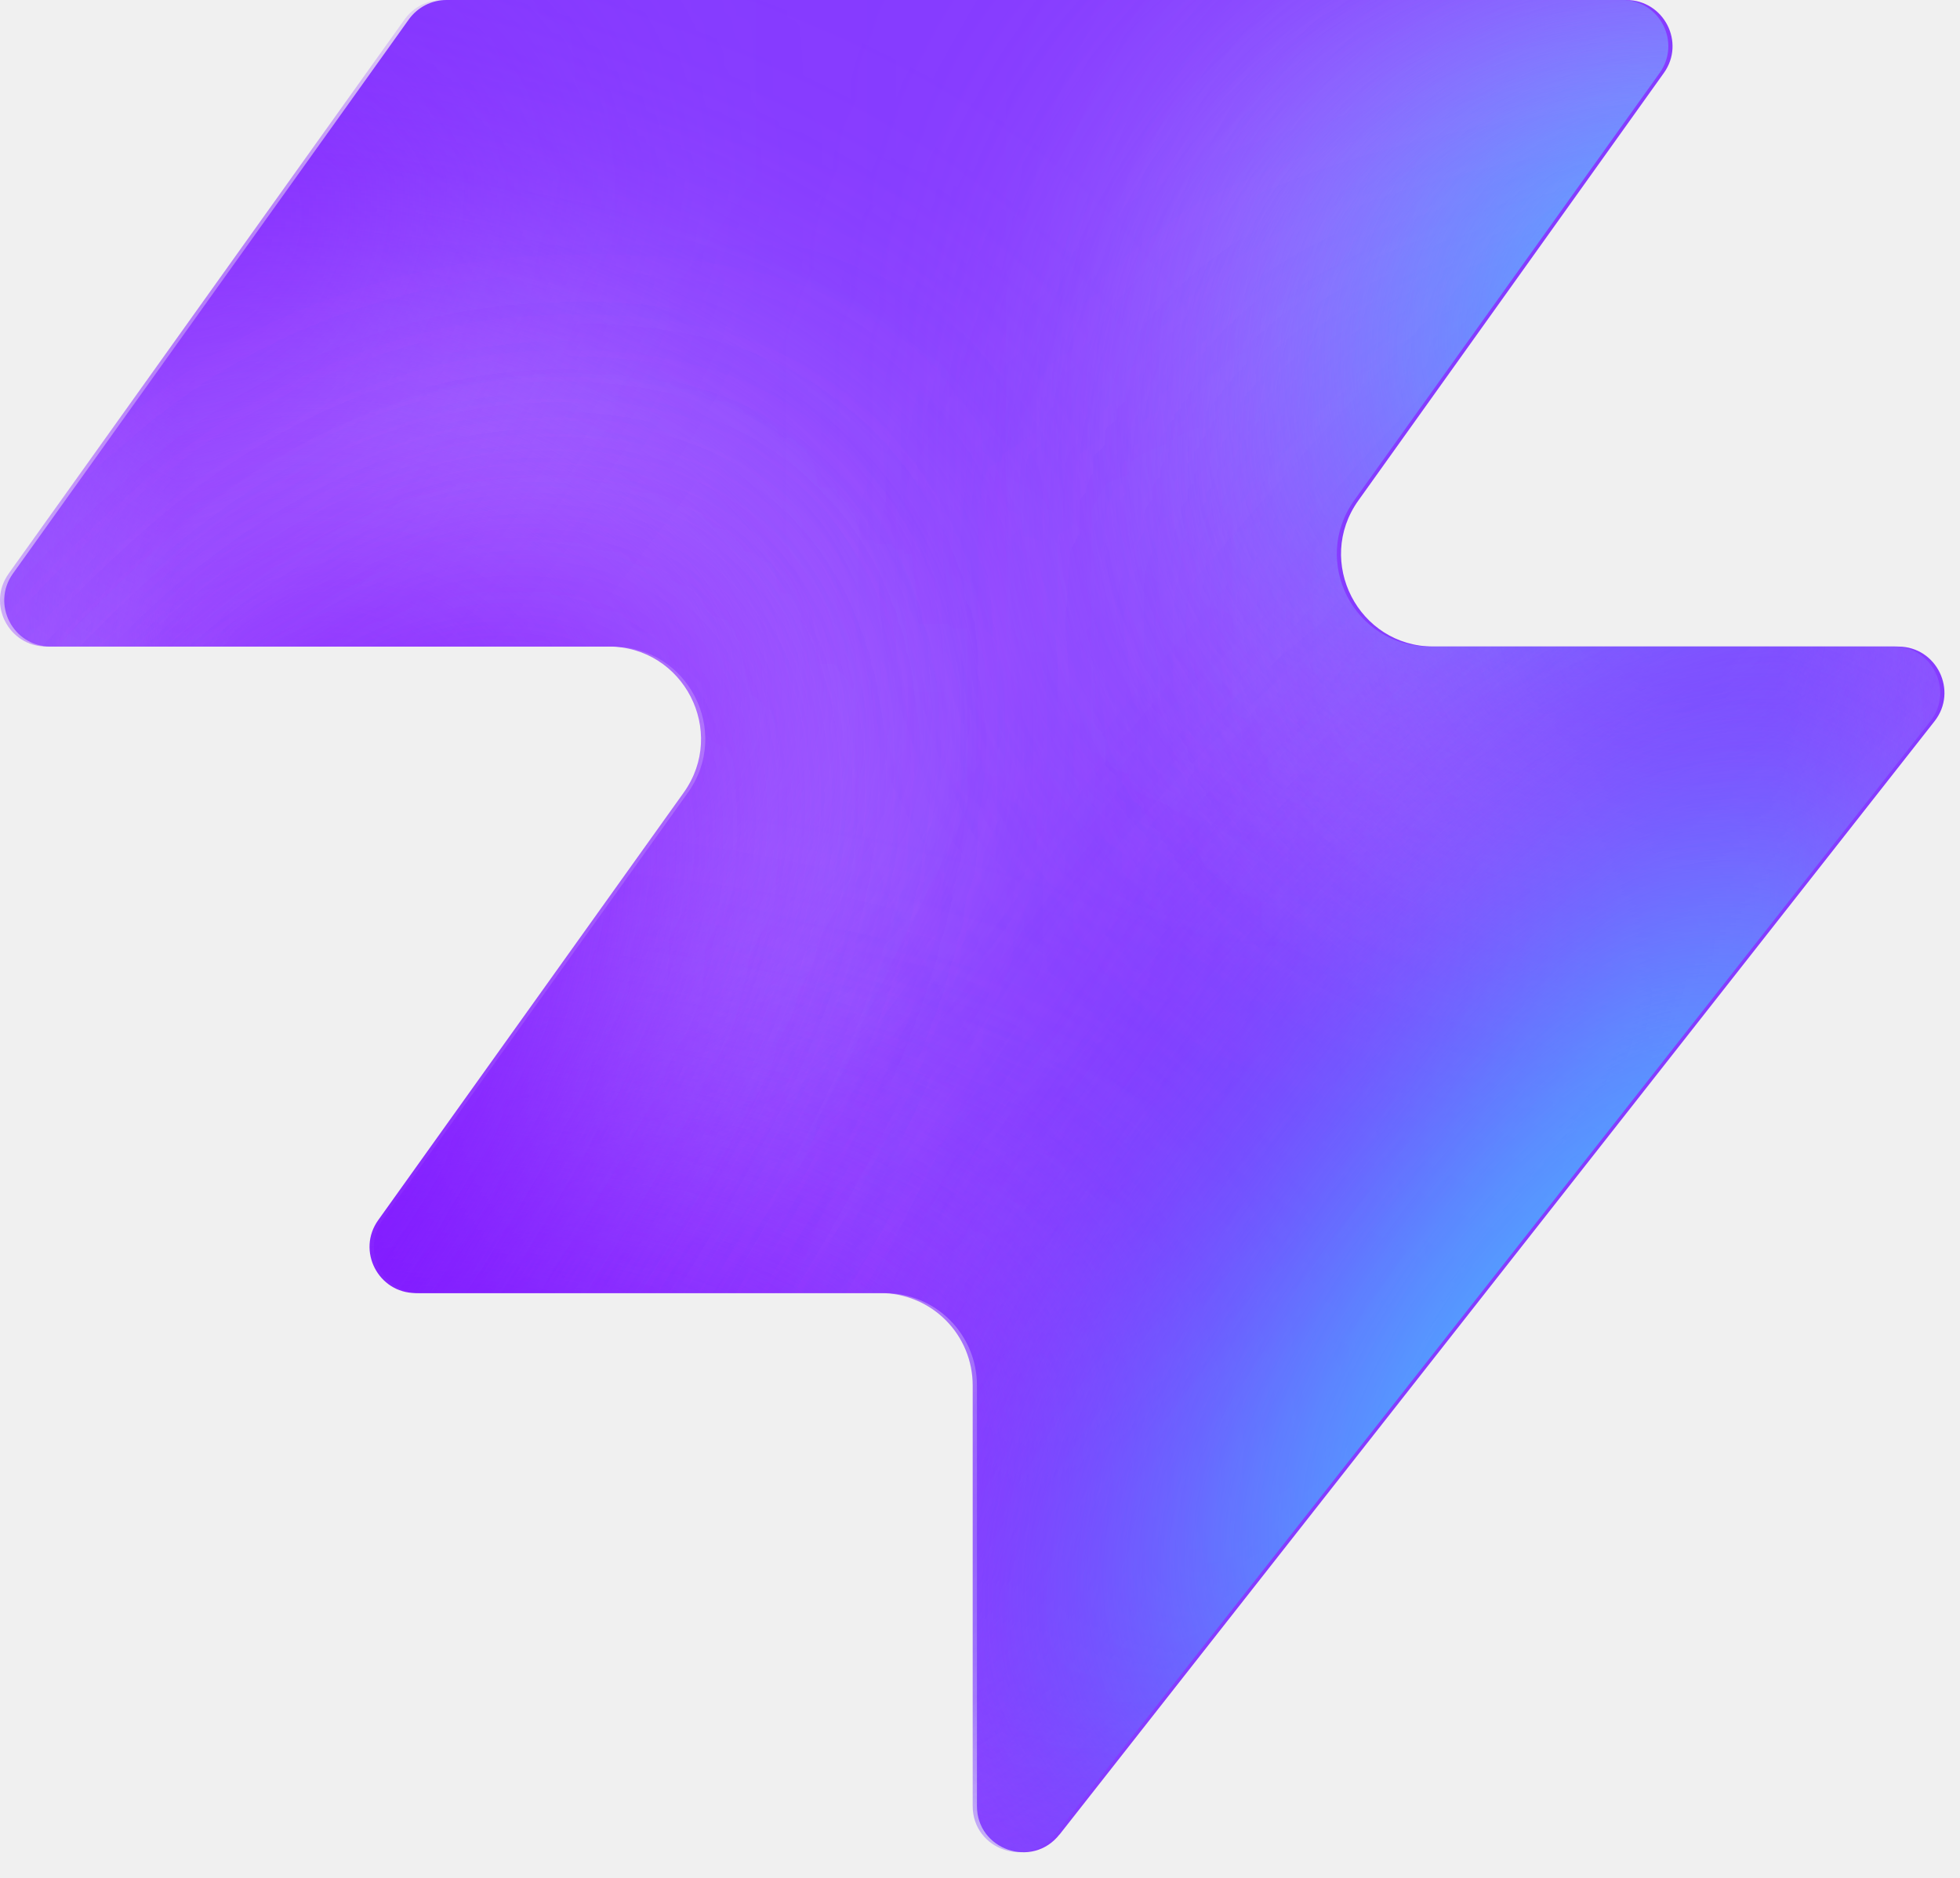
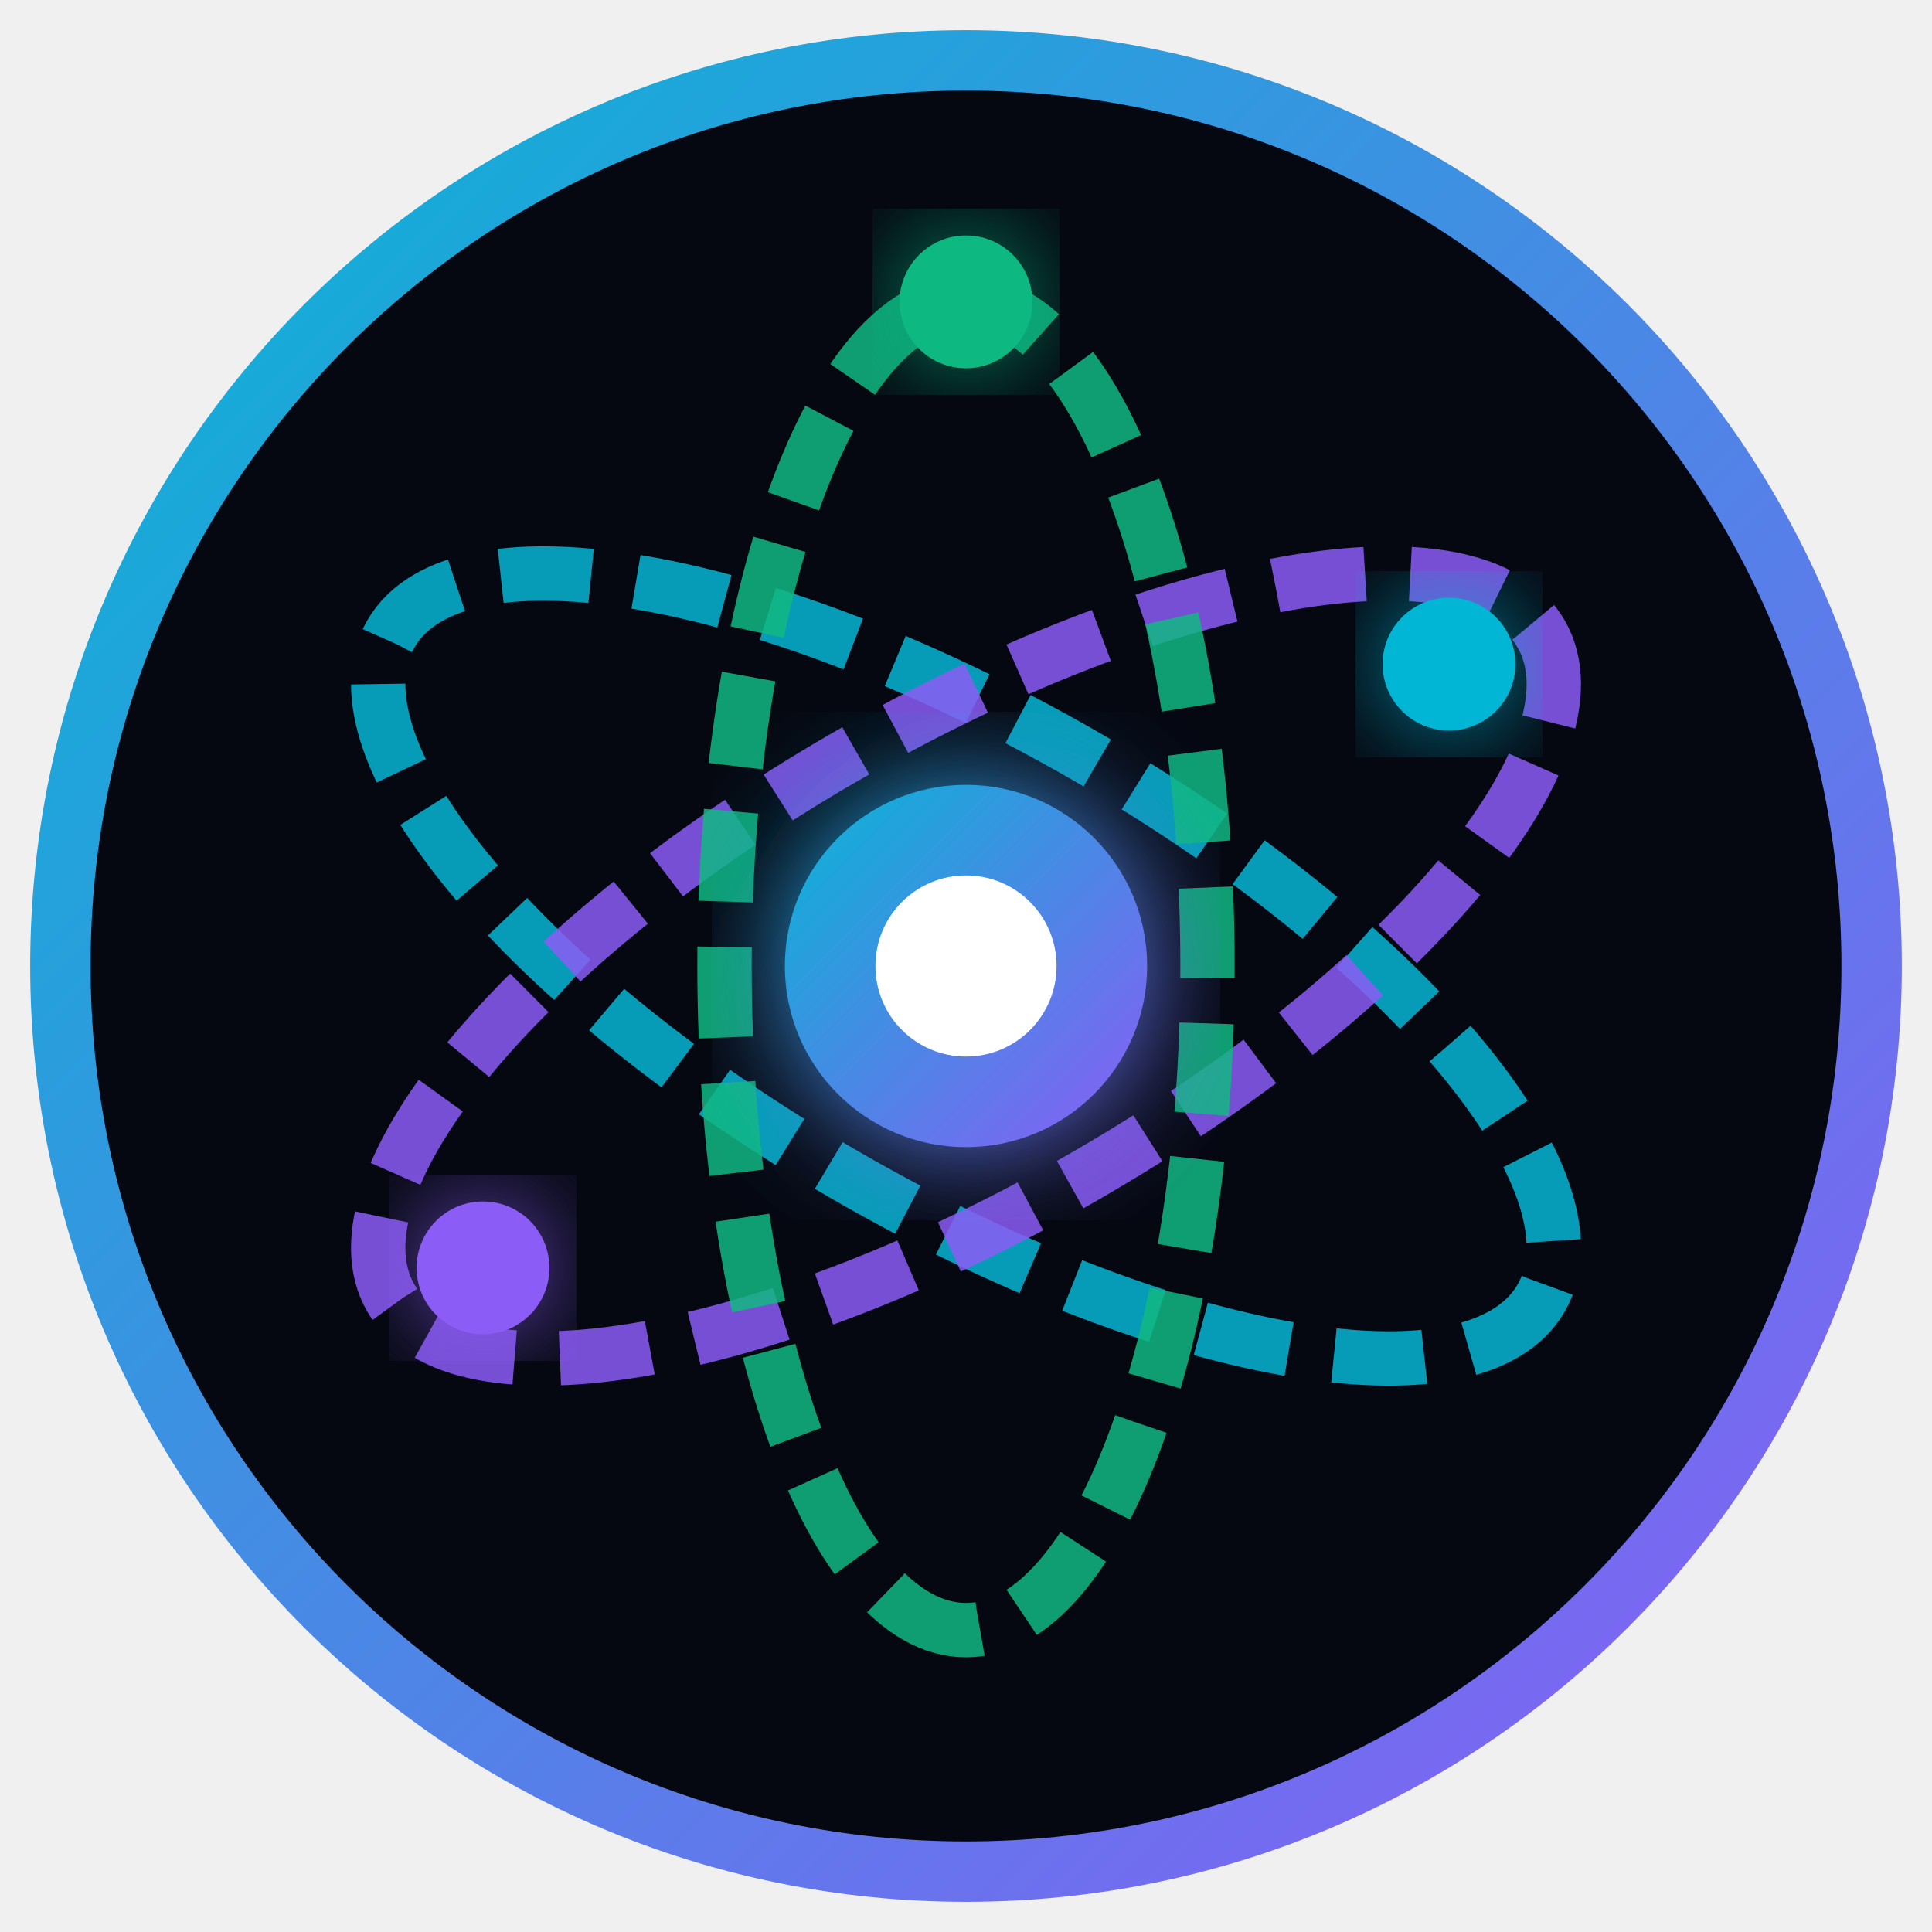
- <svg xmlns="http://www.w3.org/2000/svg" width="48" height="46" fill="none" viewBox="0 0 48 46">
-   <path fill="#863bff" d="M25.946 44.938c-.664.845-2.021.375-2.021-.698V33.937a2.26 2.26 0 0 0-2.262-2.262H10.287c-.92 0-1.456-1.04-.92-1.788l7.48-10.471c1.07-1.497 0-3.578-1.842-3.578H1.237c-.92 0-1.456-1.04-.92-1.788L10.013.474c.214-.297.556-.474.92-.474h28.894c.92 0 1.456 1.04.92 1.788l-7.48 10.471c-1.07 1.498 0 3.579 1.842 3.579h11.377c.943 0 1.473 1.088.89 1.83L25.947 44.94z" style="fill:#863bff;fill:color(display-p3 .525 .23 1);fill-opacity:1" />
-   <mask id="a" width="48" height="46" x="0" y="0" maskUnits="userSpaceOnUse" style="mask-type:alpha">
-     <path fill="#000" d="M25.842 44.938c-.664.844-2.021.375-2.021-.698V33.937a2.26 2.26 0 0 0-2.262-2.262H10.183c-.92 0-1.456-1.04-.92-1.788l7.48-10.471c1.07-1.498 0-3.579-1.842-3.579H1.133c-.92 0-1.456-1.04-.92-1.787L9.91.473c.214-.297.556-.474.92-.474h28.894c.92 0 1.456 1.04.92 1.788l-7.48 10.471c-1.07 1.498 0 3.578 1.842 3.578h11.377c.943 0 1.473 1.088.89 1.832L25.843 44.94z" style="fill:#000;fill-opacity:1" />
-   </mask>
-   <g mask="url(#a)">
-     <g filter="url(#b)">
-       <ellipse cx="5.508" cy="14.704" fill="#ede6ff" rx="5.508" ry="14.704" style="fill:#ede6ff;fill:color(display-p3 .927 .903 1);fill-opacity:1" transform="matrix(.00324 1 1 -.00324 -4.47 31.516)" />
-     </g>
-     <g filter="url(#c)">
-       <ellipse cx="10.399" cy="29.851" fill="#ede6ff" rx="10.399" ry="29.851" style="fill:#ede6ff;fill:color(display-p3 .927 .903 1);fill-opacity:1" transform="matrix(.00324 1 1 -.00324 -39.328 7.883)" />
-     </g>
-     <g filter="url(#d)">
-       <ellipse cx="5.508" cy="30.487" fill="#7e14ff" rx="5.508" ry="30.487" style="fill:#7e14ff;fill:color(display-p3 .492 .077 1);fill-opacity:1" transform="rotate(89.814 -25.913 -14.639)scale(1 -1)" />
-     </g>
-     <g filter="url(#e)">
-       <ellipse cx="5.508" cy="30.599" fill="#7e14ff" rx="5.508" ry="30.599" style="fill:#7e14ff;fill:color(display-p3 .492 .077 1);fill-opacity:1" transform="rotate(89.814 -32.644 -3.334)scale(1 -1)" />
-     </g>
-     <g filter="url(#f)">
-       <ellipse cx="5.508" cy="30.599" fill="#7e14ff" rx="5.508" ry="30.599" style="fill:#7e14ff;fill:color(display-p3 .492 .077 1);fill-opacity:1" transform="matrix(.00324 1 1 -.00324 -34.34 30.47)" />
-     </g>
-     <g filter="url(#g)">
-       <ellipse cx="14.072" cy="22.078" fill="#ede6ff" rx="14.072" ry="22.078" style="fill:#ede6ff;fill:color(display-p3 .927 .903 1);fill-opacity:1" transform="rotate(93.35 24.506 48.493)scale(-1 1)" />
-     </g>
-     <g filter="url(#h)">
-       <ellipse cx="3.47" cy="21.501" fill="#7e14ff" rx="3.47" ry="21.501" style="fill:#7e14ff;fill:color(display-p3 .492 .077 1);fill-opacity:1" transform="rotate(89.009 28.708 47.59)scale(-1 1)" />
-     </g>
-     <g filter="url(#i)">
-       <ellipse cx="3.47" cy="21.501" fill="#7e14ff" rx="3.47" ry="21.501" style="fill:#7e14ff;fill:color(display-p3 .492 .077 1);fill-opacity:1" transform="rotate(89.009 28.708 47.59)scale(-1 1)" />
-     </g>
-     <g filter="url(#j)">
-       <ellipse cx=".387" cy="8.972" fill="#7e14ff" rx="4.407" ry="29.108" style="fill:#7e14ff;fill:color(display-p3 .492 .077 1);fill-opacity:1" transform="rotate(39.51 .387 8.972)" />
-     </g>
-     <g filter="url(#k)">
-       <ellipse cx="47.523" cy="-6.092" fill="#7e14ff" rx="4.407" ry="29.108" style="fill:#7e14ff;fill:color(display-p3 .492 .077 1);fill-opacity:1" transform="rotate(37.892 47.523 -6.092)" />
-     </g>
-     <g filter="url(#l)">
-       <ellipse cx="41.412" cy="6.333" fill="#47bfff" rx="5.971" ry="9.665" style="fill:#47bfff;fill:color(display-p3 .28 .748 1);fill-opacity:1" transform="rotate(37.892 41.412 6.333)" />
-     </g>
-     <g filter="url(#m)">
-       <ellipse cx="-1.879" cy="38.332" fill="#7e14ff" rx="4.407" ry="29.108" style="fill:#7e14ff;fill:color(display-p3 .492 .077 1);fill-opacity:1" transform="rotate(37.892 -1.88 38.332)" />
-     </g>
-     <g filter="url(#n)">
-       <ellipse cx="-1.879" cy="38.332" fill="#7e14ff" rx="4.407" ry="29.108" style="fill:#7e14ff;fill:color(display-p3 .492 .077 1);fill-opacity:1" transform="rotate(37.892 -1.88 38.332)" />
-     </g>
-     <g filter="url(#o)">
-       <ellipse cx="35.651" cy="29.907" fill="#7e14ff" rx="4.407" ry="29.108" style="fill:#7e14ff;fill:color(display-p3 .492 .077 1);fill-opacity:1" transform="rotate(37.892 35.651 29.907)" />
-     </g>
-     <g filter="url(#p)">
-       <ellipse cx="38.418" cy="32.4" fill="#47bfff" rx="5.971" ry="15.297" style="fill:#47bfff;fill:color(display-p3 .28 .748 1);fill-opacity:1" transform="rotate(37.892 38.418 32.4)" />
-     </g>
-   </g>
+ <svg xmlns="http://www.w3.org/2000/svg" viewBox="0 0 64 64" fill="none">
  <defs>
-     <filter id="b" width="60.045" height="41.654" x="-19.77" y="16.149" color-interpolation-filters="sRGB" filterUnits="userSpaceOnUse">
-       <feFlood flood-opacity="0" result="BackgroundImageFix" />
-       <feBlend in="SourceGraphic" in2="BackgroundImageFix" result="shape" />
-       <feGaussianBlur result="effect1_foregroundBlur_2002_17158" stdDeviation="7.659" />
-     </filter>
-     <filter id="c" width="90.34" height="51.437" x="-54.613" y="-7.533" color-interpolation-filters="sRGB" filterUnits="userSpaceOnUse">
-       <feFlood flood-opacity="0" result="BackgroundImageFix" />
-       <feBlend in="SourceGraphic" in2="BackgroundImageFix" result="shape" />
-       <feGaussianBlur result="effect1_foregroundBlur_2002_17158" stdDeviation="7.659" />
-     </filter>
-     <filter id="d" width="79.355" height="29.4" x="-49.64" y="2.03" color-interpolation-filters="sRGB" filterUnits="userSpaceOnUse">
-       <feFlood flood-opacity="0" result="BackgroundImageFix" />
-       <feBlend in="SourceGraphic" in2="BackgroundImageFix" result="shape" />
-       <feGaussianBlur result="effect1_foregroundBlur_2002_17158" stdDeviation="4.596" />
-     </filter>
-     <filter id="e" width="79.579" height="29.4" x="-45.045" y="20.029" color-interpolation-filters="sRGB" filterUnits="userSpaceOnUse">
-       <feFlood flood-opacity="0" result="BackgroundImageFix" />
-       <feBlend in="SourceGraphic" in2="BackgroundImageFix" result="shape" />
-       <feGaussianBlur result="effect1_foregroundBlur_2002_17158" stdDeviation="4.596" />
-     </filter>
-     <filter id="f" width="79.579" height="29.4" x="-43.513" y="21.178" color-interpolation-filters="sRGB" filterUnits="userSpaceOnUse">
-       <feFlood flood-opacity="0" result="BackgroundImageFix" />
-       <feBlend in="SourceGraphic" in2="BackgroundImageFix" result="shape" />
-       <feGaussianBlur result="effect1_foregroundBlur_2002_17158" stdDeviation="4.596" />
-     </filter>
-     <filter id="g" width="74.749" height="58.852" x="15.756" y="-17.901" color-interpolation-filters="sRGB" filterUnits="userSpaceOnUse">
-       <feFlood flood-opacity="0" result="BackgroundImageFix" />
-       <feBlend in="SourceGraphic" in2="BackgroundImageFix" result="shape" />
-       <feGaussianBlur result="effect1_foregroundBlur_2002_17158" stdDeviation="7.659" />
-     </filter>
-     <filter id="h" width="61.377" height="25.362" x="23.548" y="2.284" color-interpolation-filters="sRGB" filterUnits="userSpaceOnUse">
-       <feFlood flood-opacity="0" result="BackgroundImageFix" />
-       <feBlend in="SourceGraphic" in2="BackgroundImageFix" result="shape" />
-       <feGaussianBlur result="effect1_foregroundBlur_2002_17158" stdDeviation="4.596" />
-     </filter>
-     <filter id="i" width="61.377" height="25.362" x="23.548" y="2.284" color-interpolation-filters="sRGB" filterUnits="userSpaceOnUse">
-       <feFlood flood-opacity="0" result="BackgroundImageFix" />
-       <feBlend in="SourceGraphic" in2="BackgroundImageFix" result="shape" />
-       <feGaussianBlur result="effect1_foregroundBlur_2002_17158" stdDeviation="4.596" />
-     </filter>
-     <filter id="j" width="56.045" height="63.649" x="-27.636" y="-22.853" color-interpolation-filters="sRGB" filterUnits="userSpaceOnUse">
-       <feFlood flood-opacity="0" result="BackgroundImageFix" />
-       <feBlend in="SourceGraphic" in2="BackgroundImageFix" result="shape" />
-       <feGaussianBlur result="effect1_foregroundBlur_2002_17158" stdDeviation="4.596" />
-     </filter>
-     <filter id="k" width="54.814" height="64.646" x="20.116" y="-38.415" color-interpolation-filters="sRGB" filterUnits="userSpaceOnUse">
-       <feFlood flood-opacity="0" result="BackgroundImageFix" />
-       <feBlend in="SourceGraphic" in2="BackgroundImageFix" result="shape" />
-       <feGaussianBlur result="effect1_foregroundBlur_2002_17158" stdDeviation="4.596" />
-     </filter>
-     <filter id="l" width="33.541" height="35.313" x="24.641" y="-11.323" color-interpolation-filters="sRGB" filterUnits="userSpaceOnUse">
-       <feFlood flood-opacity="0" result="BackgroundImageFix" />
-       <feBlend in="SourceGraphic" in2="BackgroundImageFix" result="shape" />
-       <feGaussianBlur result="effect1_foregroundBlur_2002_17158" stdDeviation="4.596" />
-     </filter>
-     <filter id="m" width="54.814" height="64.646" x="-29.286" y="6.009" color-interpolation-filters="sRGB" filterUnits="userSpaceOnUse">
-       <feFlood flood-opacity="0" result="BackgroundImageFix" />
-       <feBlend in="SourceGraphic" in2="BackgroundImageFix" result="shape" />
-       <feGaussianBlur result="effect1_foregroundBlur_2002_17158" stdDeviation="4.596" />
-     </filter>
-     <filter id="n" width="54.814" height="64.646" x="-29.286" y="6.009" color-interpolation-filters="sRGB" filterUnits="userSpaceOnUse">
-       <feFlood flood-opacity="0" result="BackgroundImageFix" />
-       <feBlend in="SourceGraphic" in2="BackgroundImageFix" result="shape" />
-       <feGaussianBlur result="effect1_foregroundBlur_2002_17158" stdDeviation="4.596" />
-     </filter>
-     <filter id="o" width="54.814" height="64.646" x="8.244" y="-2.416" color-interpolation-filters="sRGB" filterUnits="userSpaceOnUse">
-       <feFlood flood-opacity="0" result="BackgroundImageFix" />
-       <feBlend in="SourceGraphic" in2="BackgroundImageFix" result="shape" />
-       <feGaussianBlur result="effect1_foregroundBlur_2002_17158" stdDeviation="4.596" />
-     </filter>
-     <filter id="p" width="39.409" height="43.623" x="18.713" y="10.588" color-interpolation-filters="sRGB" filterUnits="userSpaceOnUse">
-       <feFlood flood-opacity="0" result="BackgroundImageFix" />
-       <feBlend in="SourceGraphic" in2="BackgroundImageFix" result="shape" />
-       <feGaussianBlur result="effect1_foregroundBlur_2002_17158" stdDeviation="4.596" />
+     <linearGradient id="grad1" x1="0%" y1="0%" x2="100%" y2="100%">
+       <stop offset="0%" stop-color="#06b6d4" />
+       <stop offset="100%" stop-color="#8b5cf6" />
+     </linearGradient>
+     <linearGradient id="grad2" x1="100%" y1="0%" x2="0%" y2="100%">
+       <stop offset="0%" stop-color="#3b82f6" />
+       <stop offset="100%" stop-color="#10b981" />
+     </linearGradient>
+     <filter id="glow" x="-20%" y="-20%" width="140%" height="140%">
+       <feGaussianBlur stdDeviation="2" result="blur" />
+       <feComposite in="SourceGraphic" in2="blur" operator="over" />
    </filter>
  </defs>
+   <circle cx="32" cy="32" r="30" fill="#050811" stroke="url(#grad1)" stroke-width="2" />
+   <ellipse cx="32" cy="32" rx="22" ry="8" stroke="#06b6d4" stroke-width="1.8" stroke-dasharray="3 1.5" transform="rotate(30 32 32)" opacity="0.85" />
+   <ellipse cx="32" cy="32" rx="22" ry="8" stroke="#8b5cf6" stroke-width="1.8" stroke-dasharray="3 1.5" transform="rotate(-30 32 32)" opacity="0.85" />
+   <ellipse cx="32" cy="32" rx="22" ry="8" stroke="#10b981" stroke-width="1.8" stroke-dasharray="3 1.5" transform="rotate(90 32 32)" opacity="0.85" />
+   <circle cx="32" cy="32" r="6" fill="url(#grad1)" filter="url(#glow)" />
+   <circle cx="32" cy="32" r="3" fill="#ffffff" />
+   <circle cx="48" cy="22" r="2.2" fill="#06b6d4" filter="url(#glow)" />
+   <circle cx="16" cy="42" r="2.2" fill="#8b5cf6" filter="url(#glow)" />
+   <circle cx="32" cy="10" r="2.2" fill="#10b981" filter="url(#glow)" />
</svg>
